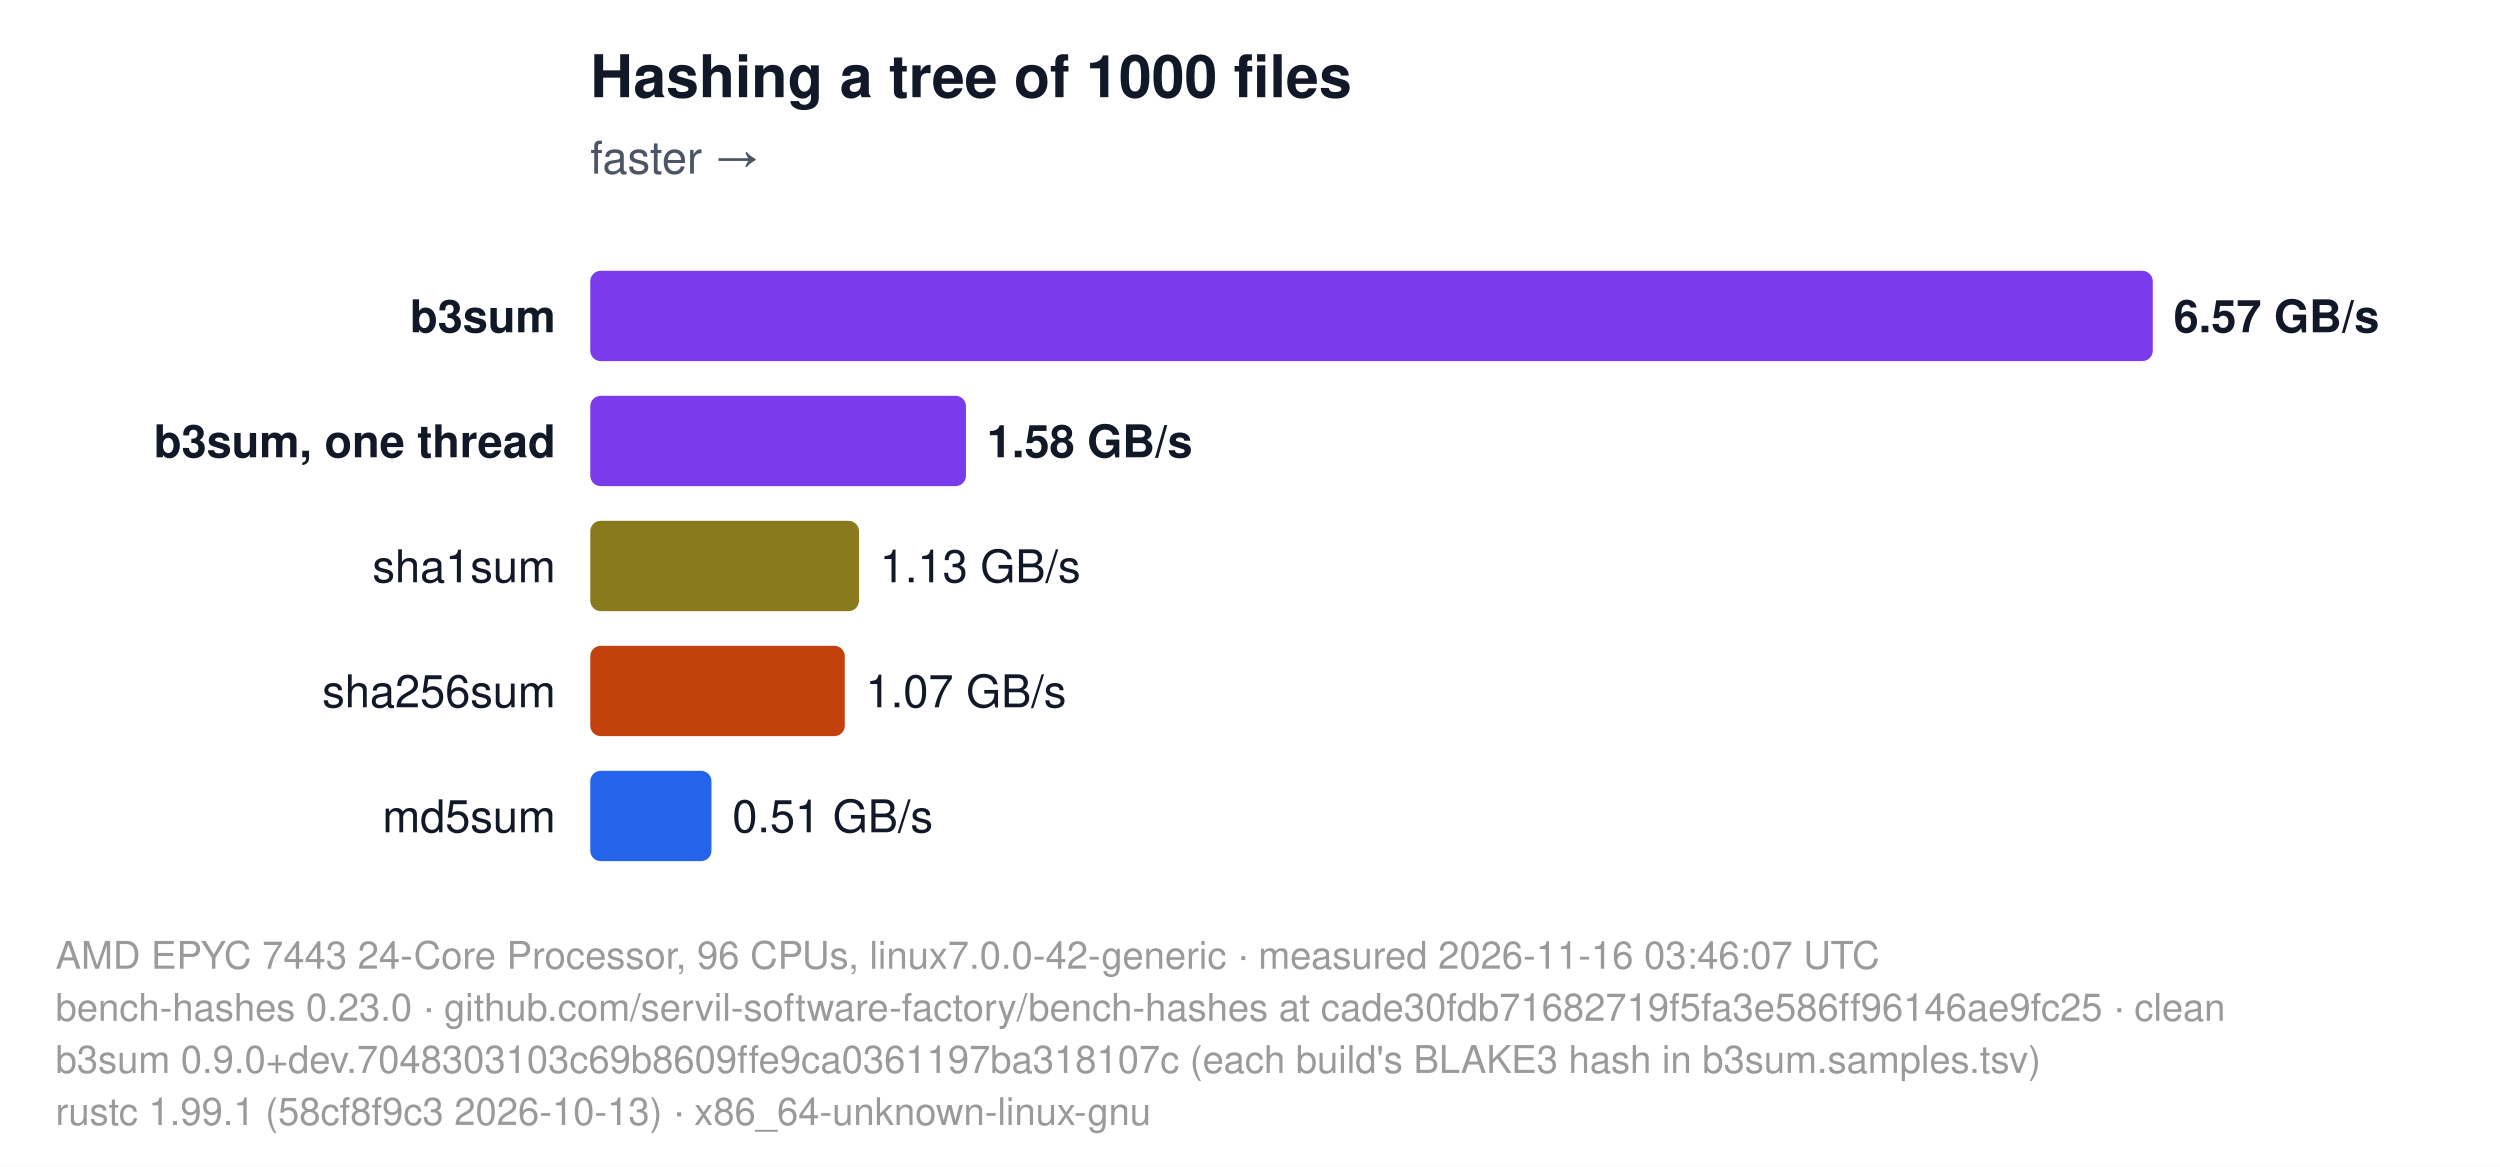
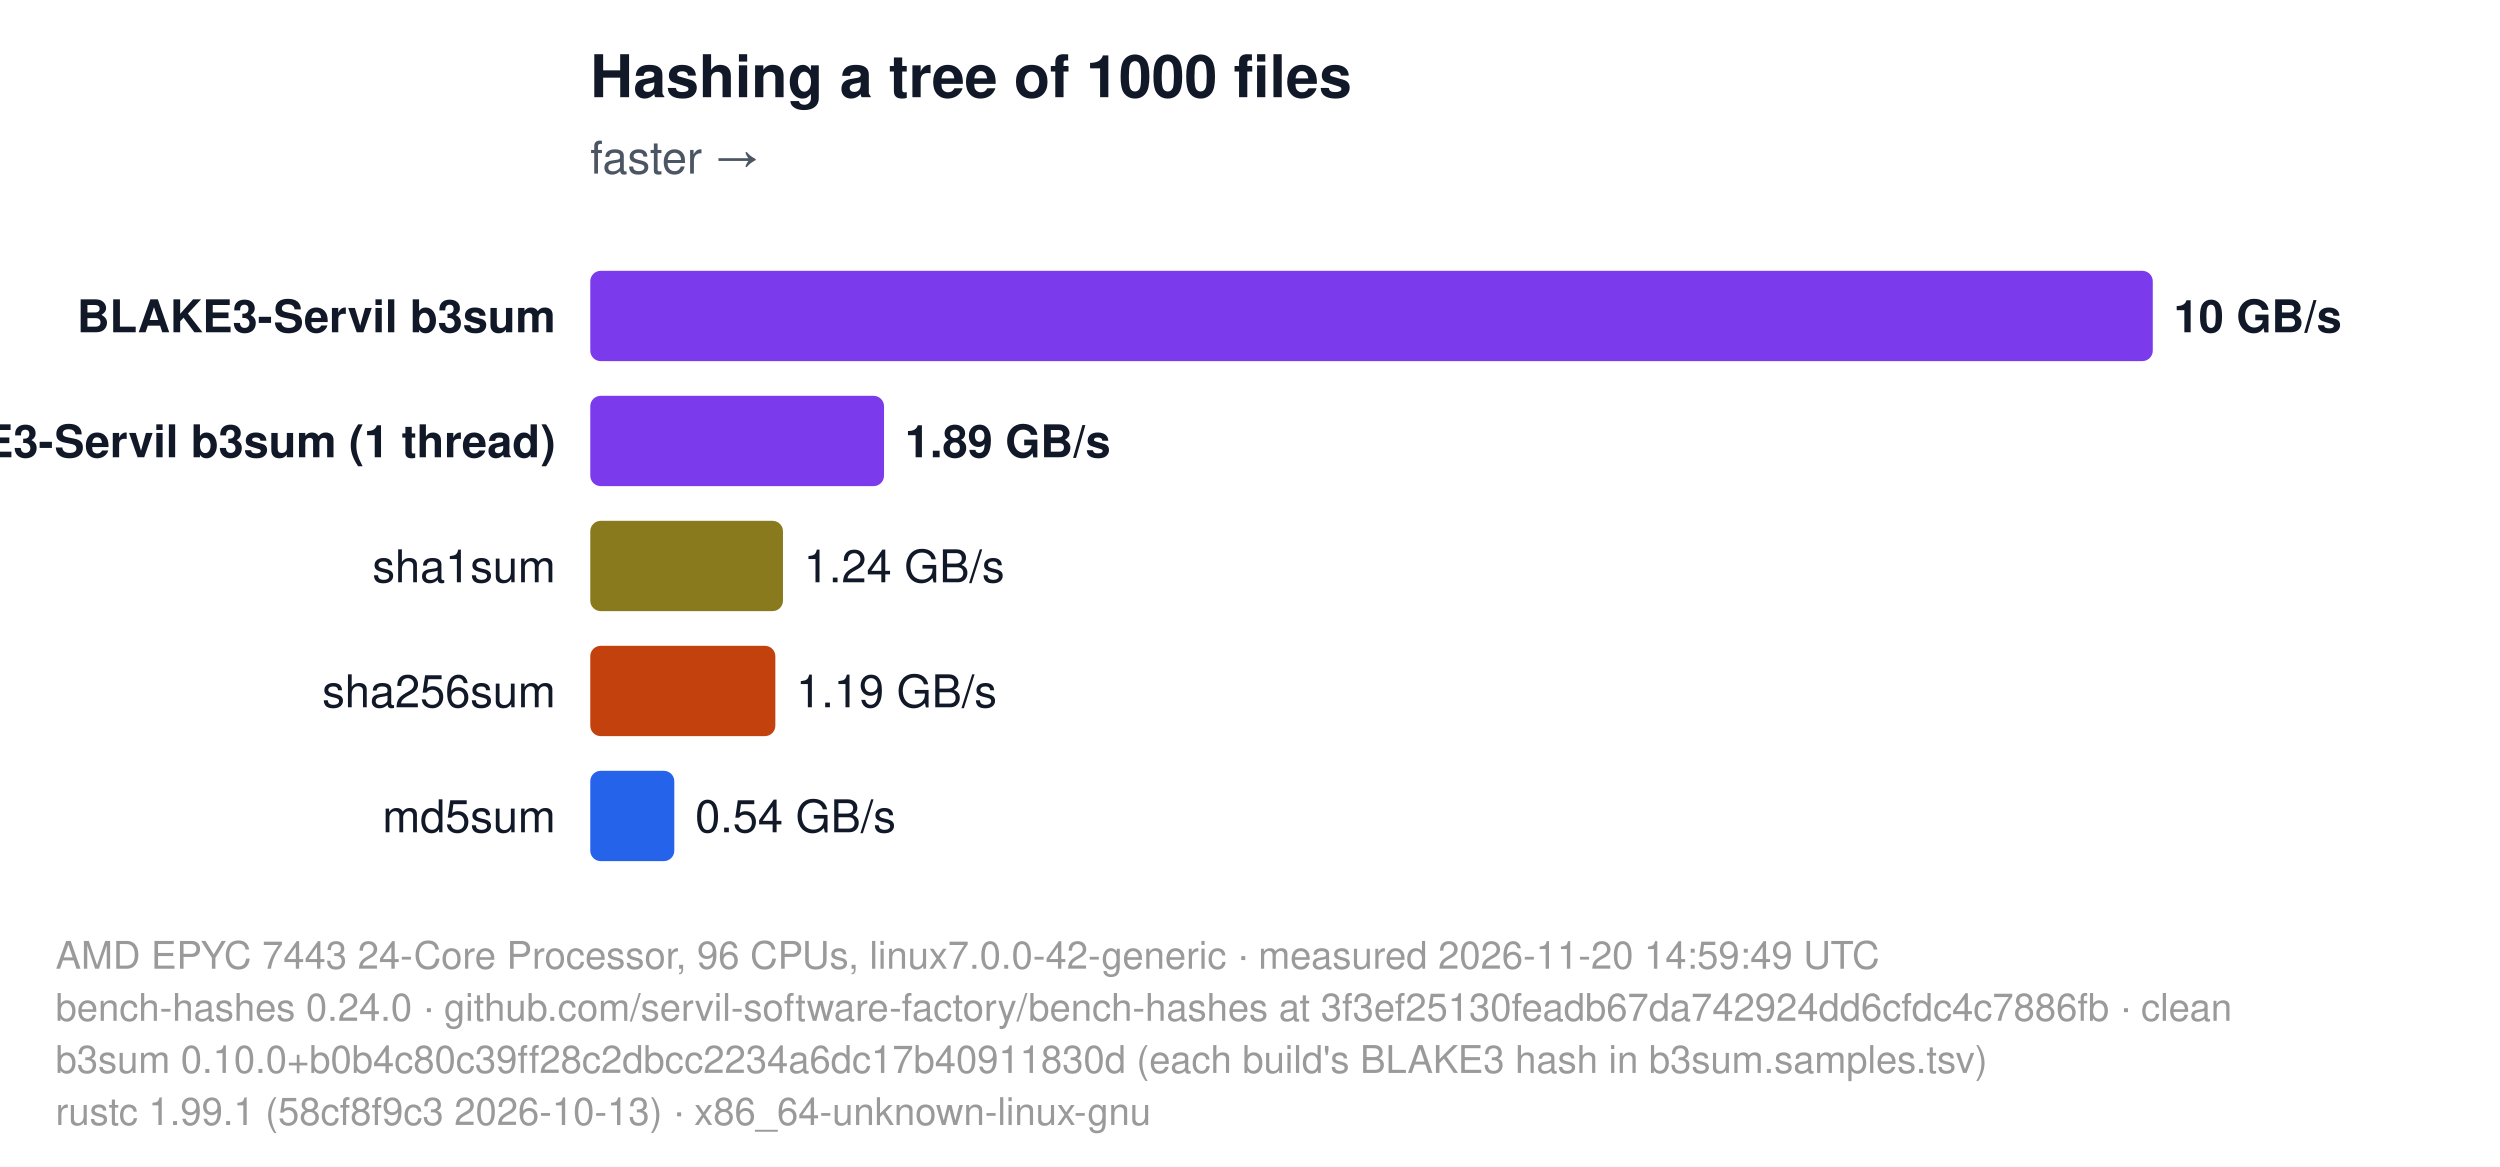
<svg xmlns="http://www.w3.org/2000/svg" width="720" height="336" viewBox="0 0 720 336" font-family="-apple-system, BlinkMacSystemFont, 'Segoe UI', Helvetica, Arial, sans-serif">
  <rect width="720" height="336" fill="#ffffff" />
  <text x="170" y="28" font-size="17" font-weight="600" fill="#111827">Hashing a tree of 1000 files</text>
  <text x="170" y="50" font-size="13" fill="#4b5563">faster →</text>
-   <text x="160" y="95.7" font-size="13" fill="#111827" text-anchor="end" font-weight="600">b3sum</text>
+   <text x="160" y="95.7" font-size="13" fill="#111827" text-anchor="end" font-weight="600">BLAKE3-Servil b3sum</text>
  <rect x="170" y="78" width="450.0" height="26" rx="3" fill="#7c3aed" />
-   <text x="626.0" y="95.7" font-size="13" fill="#111827" font-weight="600">6.57 GB/s</text>
-   <text x="160" y="131.7" font-size="13" fill="#111827" text-anchor="end" font-weight="600">b3sum, one thread</text>
-   <rect x="170" y="114" width="108.2" height="26" rx="3" fill="#7c3aed" />
-   <text x="284.2" y="131.7" font-size="13" fill="#111827" font-weight="600">1.58 GB/s</text>
+   <text x="626.0" y="95.7" font-size="13" fill="#111827" font-weight="600">10 GB/s</text>
+   <text x="160" y="131.7" font-size="13" fill="#111827" text-anchor="end" font-weight="600">BLAKE3-Servil b3sum (1 thread)</text>
+   <rect x="170" y="114" width="84.6" height="26" rx="3" fill="#7c3aed" />
+   <text x="260.6" y="131.7" font-size="13" fill="#111827" font-weight="600">1.89 GB/s</text>
  <text x="160" y="167.7" font-size="13" fill="#111827" text-anchor="end">sha1sum</text>
-   <rect x="170" y="150" width="77.4" height="26" rx="3" fill="#8a7a1e" />
-   <text x="253.4" y="167.7" font-size="13" fill="#111827">1.13 GB/s</text>
+   <rect x="170" y="150" width="55.5" height="26" rx="3" fill="#8a7a1e" />
+   <text x="231.5" y="167.7" font-size="13" fill="#111827">1.24 GB/s</text>
  <text x="160" y="203.7" font-size="13" fill="#111827" text-anchor="end">sha256sum</text>
-   <rect x="170" y="186" width="73.3" height="26" rx="3" fill="#c2410c" />
-   <text x="249.3" y="203.7" font-size="13" fill="#111827">1.07 GB/s</text>
+   <rect x="170" y="186" width="53.3" height="26" rx="3" fill="#c2410c" />
+   <text x="229.3" y="203.7" font-size="13" fill="#111827">1.19 GB/s</text>
  <text x="160" y="239.7" font-size="13" fill="#111827" text-anchor="end">md5sum</text>
-   <rect x="170" y="222" width="34.9" height="26" rx="3" fill="#2563eb" />
-   <text x="210.9" y="239.7" font-size="13" fill="#111827">0.51 GB/s</text>
-   <text x="16" y="279.0" font-size="11" fill="#9a9a9a">AMD EPYC 7443 24-Core Processor, 96 CPUs, linux7.0.0-42-generic · measured 2026-11-16 03:46:07 UTC</text>
-   <text x="16" y="294.0" font-size="11" fill="#9a9a9a">bench-hashes 0.23.0 · github.com/servil-software-factory/bench-hashes at cade30fdb71682719f5fa3e586ff96146ae9fc25 · clean</text>
-   <text x="16" y="309.0" font-size="11" fill="#9a9a9a">b3sum 0.9.0+dev.7048303103c69b8609ffe9ca0361197ba318107c (each build's BLAKE3 hash in b3sum.samples.tsv)</text>
+   <rect x="170" y="222" width="24.2" height="26" rx="3" fill="#2563eb" />
+   <text x="200.2" y="239.7" font-size="13" fill="#111827">0.54 GB/s</text>
+   <text x="16" y="279.0" font-size="11" fill="#9a9a9a">AMD EPYC 7443 24-Core Processor, 96 CPUs, linux7.0.0-42-generic · measured 2026-11-20 14:59:49 UTC</text>
+   <text x="16" y="294.0" font-size="11" fill="#9a9a9a">bench-hashes 0.24.0 · github.com/servil-software-factory/bench-hashes at 3f3ef25130feadb67da742924dd6cfdc4c7886fb · clean</text>
+   <text x="16" y="309.0" font-size="11" fill="#9a9a9a">b3sum 0.10.0+b0b4c80c39ff28c2dbcc2234a6dc17b40911830d (each build's BLAKE3 hash in b3sum.samples.tsv)</text>
  <text x="16" y="324.0" font-size="11" fill="#9a9a9a">rustc 1.99.1 (58cf8f9c3 2026-10-13) · x86_64-unknown-linux-gnu</text>
</svg>
